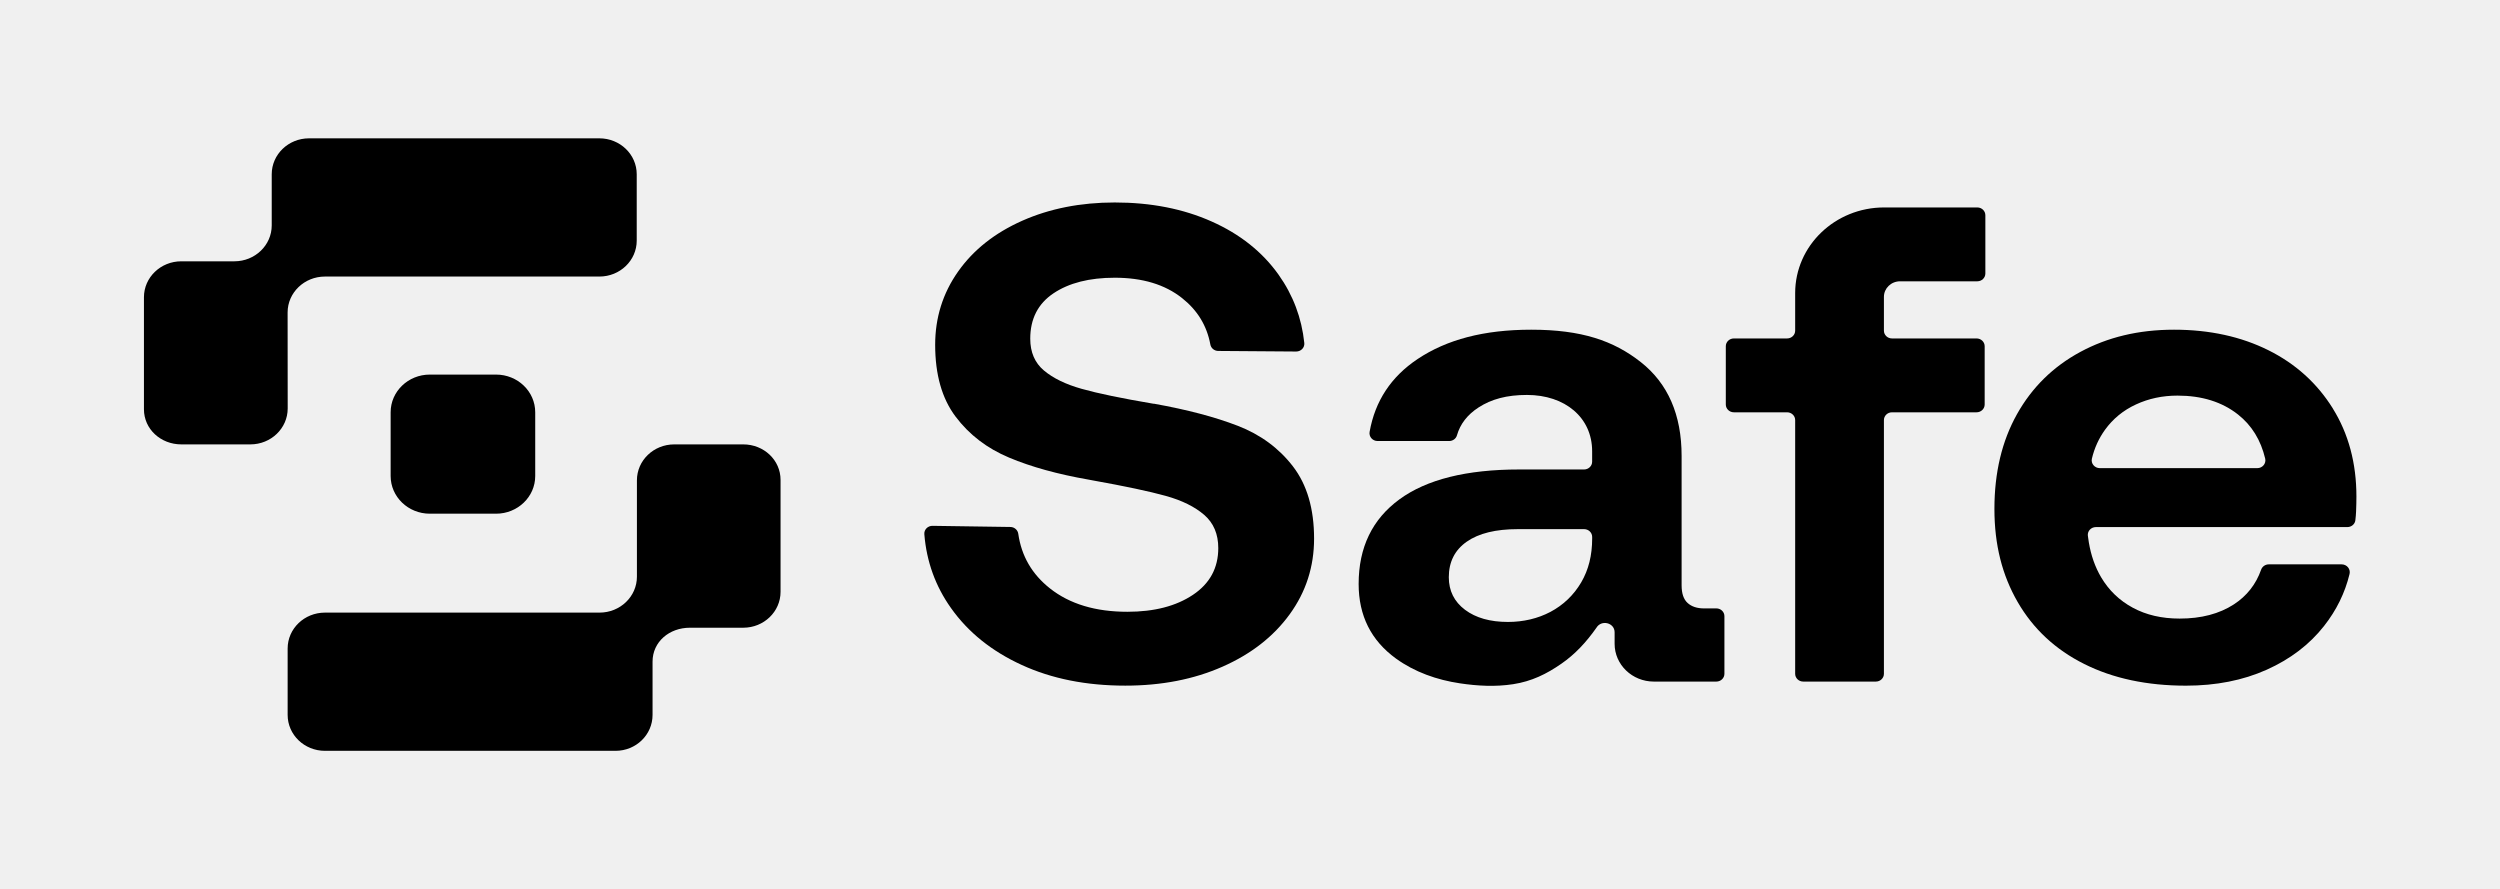
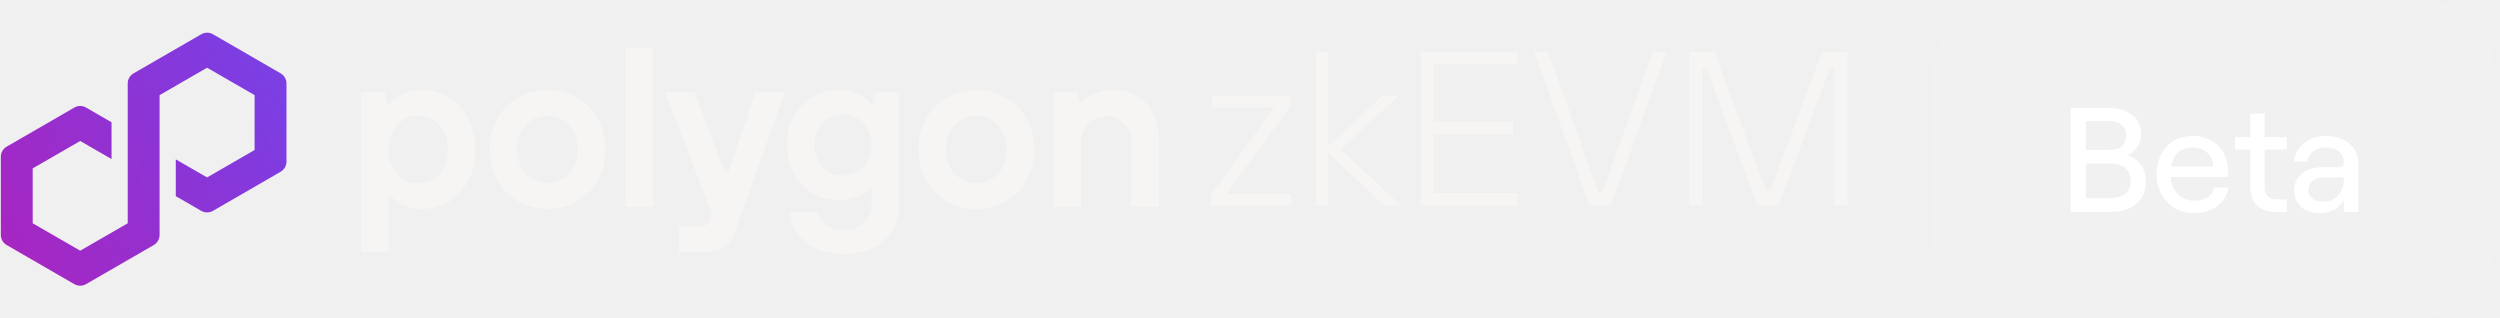
- <svg xmlns="http://www.w3.org/2000/svg" width="90" height="32" viewBox="0 0 90 32" fill="none">
-   <path d="M44.557 15.328C43.737 15.011 42.735 14.747 41.552 14.535H41.527C40.377 14.34 39.515 14.161 38.94 13.998C38.365 13.836 37.913 13.616 37.583 13.339C37.254 13.063 37.089 12.681 37.089 12.193C37.089 11.477 37.368 10.933 37.926 10.559C38.484 10.185 39.219 9.998 40.132 9.998C41.129 9.998 41.936 10.241 42.553 10.73C43.108 11.168 43.447 11.725 43.572 12.399C43.596 12.534 43.715 12.633 43.856 12.634L46.662 12.655C46.834 12.656 46.972 12.514 46.955 12.349C46.861 11.447 46.552 10.626 46.028 9.888C45.444 9.067 44.641 8.428 43.618 7.973C42.596 7.517 41.434 7.289 40.132 7.289C38.898 7.289 37.787 7.509 36.797 7.948C35.809 8.388 35.039 8.997 34.49 9.778C33.94 10.559 33.666 11.437 33.666 12.413C33.666 13.486 33.911 14.348 34.401 14.998C34.891 15.649 35.533 16.141 36.328 16.474C37.122 16.808 38.077 17.072 39.193 17.267L39.32 17.291C40.502 17.503 41.386 17.69 41.97 17.853C42.553 18.016 43.013 18.243 43.352 18.536C43.689 18.828 43.858 19.227 43.858 19.731C43.858 20.447 43.554 21.008 42.946 21.414C42.337 21.821 41.551 22.024 40.587 22.024C39.437 22.024 38.508 21.744 37.798 21.182C37.152 20.672 36.772 20.017 36.658 19.216C36.638 19.078 36.518 18.973 36.374 18.971L33.571 18.93C33.401 18.928 33.263 19.066 33.276 19.23C33.355 20.214 33.675 21.101 34.236 21.89C34.852 22.761 35.702 23.444 36.784 23.939C37.865 24.436 39.108 24.683 40.511 24.683C41.813 24.683 42.979 24.456 44.011 24C45.041 23.545 45.849 22.915 46.432 22.11C47.016 21.305 47.307 20.398 47.307 19.39C47.307 18.316 47.053 17.45 46.547 16.791C46.04 16.132 45.376 15.645 44.556 15.327L44.557 15.328Z" fill="currentColor" />
-   <path d="M61.788 21.903H61.35C61.096 21.903 60.897 21.838 60.754 21.707C60.61 21.578 60.538 21.366 60.538 21.073V16.413C60.538 14.934 60.048 13.807 59.068 13.035C58.087 12.263 56.933 11.869 55.124 11.869C53.416 11.869 52.082 12.226 51.034 12.925C50.079 13.562 49.503 14.436 49.306 15.546C49.275 15.719 49.411 15.877 49.593 15.877H52.17C52.299 15.877 52.415 15.795 52.449 15.675C52.566 15.264 52.826 14.929 53.227 14.669C53.692 14.368 54.244 14.218 54.971 14.218C56.342 14.218 57.317 15.031 57.317 16.243V16.621C57.317 16.776 57.187 16.901 57.026 16.901H54.692C52.799 16.901 51.362 17.259 50.382 17.975C49.401 18.691 48.911 19.707 48.911 21.024C48.911 22.163 49.359 23.058 50.255 23.708C50.927 24.195 51.731 24.477 52.558 24.6C53.19 24.695 53.839 24.729 54.473 24.631C55.137 24.529 55.676 24.266 56.215 23.89C56.7 23.554 57.104 23.122 57.473 22.596C57.653 22.299 58.126 22.418 58.126 22.762V23.175C58.125 23.927 58.758 24.537 59.539 24.537H61.788C61.949 24.537 62.079 24.412 62.079 24.257V22.182C62.079 22.027 61.949 21.902 61.788 21.902V21.903ZM57.318 19.39C57.318 19.992 57.187 20.516 56.925 20.963C56.376 21.901 55.393 22.39 54.287 22.39C53.645 22.39 53.129 22.244 52.74 21.952C52.351 21.659 52.157 21.268 52.157 20.78C52.157 20.228 52.373 19.801 52.804 19.5C53.235 19.199 53.847 19.049 54.642 19.049H57.027C57.188 19.049 57.318 19.174 57.318 19.329V19.39V19.39Z" fill="currentColor" />
-   <path d="M71.182 7.468H67.829C66.06 7.468 64.626 8.848 64.626 10.55V11.904C64.626 12.059 64.496 12.184 64.335 12.184H62.42C62.259 12.184 62.129 12.309 62.129 12.464V14.562C62.129 14.717 62.259 14.843 62.42 14.843H64.335C64.496 14.843 64.626 14.968 64.626 15.123V24.257C64.626 24.412 64.756 24.537 64.917 24.537H67.53C67.691 24.537 67.821 24.412 67.821 24.257V15.123C67.821 14.968 67.951 14.843 68.112 14.843H71.157C71.317 14.843 71.448 14.717 71.448 14.562V12.464C71.448 12.309 71.317 12.184 71.157 12.184H68.112C67.951 12.184 67.821 12.059 67.821 11.904V10.687C67.821 10.377 68.082 10.127 68.403 10.127H71.182C71.343 10.127 71.473 10.002 71.473 9.847V7.748C71.473 7.593 71.343 7.468 71.182 7.468H71.182Z" fill="currentColor" />
-   <path d="M83.983 14.706C83.416 13.796 82.642 13.096 81.662 12.608C80.682 12.12 79.549 11.869 78.265 11.869C76.981 11.869 75.872 12.141 74.892 12.669C73.912 13.198 73.151 13.946 72.61 14.913C72.069 15.881 71.799 17.015 71.799 18.317C71.799 19.618 72.078 20.703 72.635 21.671C73.194 22.639 73.992 23.383 75.031 23.903C76.071 24.424 77.292 24.684 78.696 24.684C79.777 24.684 80.745 24.493 81.599 24.111C82.452 23.729 83.141 23.204 83.665 22.537C84.114 21.967 84.42 21.342 84.584 20.663C84.627 20.487 84.488 20.317 84.3 20.317H81.675C81.55 20.317 81.44 20.396 81.4 20.51C81.214 21.036 80.888 21.452 80.42 21.757C79.895 22.098 79.245 22.269 78.467 22.269C77.825 22.269 77.263 22.139 76.781 21.878C76.3 21.619 75.919 21.253 75.64 20.781C75.53 20.595 75.44 20.398 75.368 20.195C75.291 19.977 75.236 19.753 75.198 19.526C75.185 19.446 75.173 19.366 75.163 19.285C75.143 19.12 75.279 18.975 75.452 18.975H84.504C84.651 18.975 84.776 18.871 84.793 18.73C84.806 18.627 84.814 18.522 84.819 18.414C84.827 18.219 84.831 18.04 84.831 17.878C84.831 16.675 84.548 15.618 83.982 14.707L83.983 14.706ZM81.263 16.853H75.594C75.408 16.853 75.267 16.687 75.308 16.512C75.399 16.129 75.556 15.784 75.779 15.474C76.066 15.076 76.438 14.771 76.895 14.56C77.352 14.348 77.85 14.242 78.391 14.242C79.27 14.242 79.997 14.47 80.572 14.925C81.065 15.316 81.39 15.845 81.547 16.511C81.588 16.686 81.449 16.853 81.263 16.853V16.853Z" fill="currentColor" />
-   <path d="M26.757 15.998H24.272C23.53 15.998 22.929 16.577 22.929 17.291V20.761C22.929 21.475 22.327 22.054 21.585 22.054H11.699C10.956 22.054 10.355 22.632 10.355 23.346V25.737C10.355 26.451 10.956 27.03 11.699 27.03H22.157C22.899 27.03 23.492 26.451 23.492 25.737V23.819C23.492 23.105 24.094 22.598 24.836 22.598H26.757C27.499 22.598 28.1 22.02 28.1 21.306V17.276C28.1 16.562 27.499 15.998 26.757 15.998H26.757Z" fill="currentColor" />
-   <path d="M10.354 11.249C10.354 10.535 10.956 9.956 11.698 9.956H21.578C22.321 9.956 22.922 9.377 22.922 8.663V6.273C22.922 5.559 22.321 4.98 21.578 4.98H11.125C10.383 4.98 9.782 5.559 9.782 6.273V8.115C9.782 8.829 9.18 9.407 8.438 9.407H6.526C5.784 9.407 5.182 9.986 5.182 10.7V14.734C5.182 15.448 5.786 15.998 6.528 15.998H9.013C9.756 15.998 10.357 15.419 10.357 14.705L10.354 11.249V11.249Z" fill="currentColor" />
-   <path d="M15.472 13.485H17.859C18.637 13.485 19.268 14.093 19.268 14.841V17.137C19.268 17.886 18.636 18.493 17.859 18.493H15.472C14.694 18.493 14.063 17.885 14.063 17.137V14.841C14.063 14.092 14.695 13.485 15.472 13.485V13.485Z" fill="currentColor" />
+ <svg xmlns="http://www.w3.org/2000/svg" width="236" height="30" viewBox="0 0 236 30" fill="none">
+   <g clip-path="url(#clip0_7042_143652)">
+     <path d="M20.099 19.907L26.495 16.213C26.834 16.017 27.044 15.653 27.044 15.263V7.876C27.044 7.486 26.834 7.122 26.495 6.926L20.099 3.232C19.76 3.036 19.339 3.038 19.002 3.232L12.606 6.926C12.267 7.122 12.057 7.486 12.057 7.876V21.076L7.571 23.665L3.086 21.076V15.897L7.571 13.309L10.53 15.017V11.543L8.12 10.15C7.954 10.055 7.764 10.004 7.571 10.004C7.379 10.004 7.189 10.055 7.023 10.15L0.627 13.844C0.288 14.04 0.078 14.404 0.078 14.794V22.181C0.078 22.571 0.288 22.935 0.627 23.131L7.023 26.825C7.362 27.019 7.781 27.019 8.12 26.825L14.516 23.131C14.855 22.935 15.065 22.571 15.065 22.181V8.981L15.145 8.935L19.549 6.392L24.034 8.981V14.16L19.549 16.749L16.594 15.044V18.518L19 19.907C19.339 20.101 19.76 20.101 20.097 19.907H20.099Z" fill="url(#paint0_linear_7042_143652)" />
+     <path d="M34.094 23.776V8.721H36.334L36.547 9.936H36.654C37.294 9.104 38.381 8.508 39.896 8.508C42.667 8.508 44.886 10.769 44.886 14.115C44.886 17.462 42.669 19.723 39.896 19.723C38.402 19.723 37.358 19.104 36.804 18.401H36.698V23.774H34.096L34.094 23.776ZM42.282 14.117C42.282 12.155 41.023 10.919 39.488 10.919C37.953 10.919 36.694 12.155 36.694 14.117C36.694 16.079 37.953 17.315 39.488 17.315C41.023 17.315 42.282 16.079 42.282 14.117Z" fill="#F7F5F4" />
+     <path d="M46.207 14.115C46.207 10.853 48.552 8.508 51.687 8.508C54.822 8.508 57.167 10.853 57.167 14.115C57.167 17.378 54.822 19.723 51.687 19.723C48.552 19.723 46.207 17.355 46.207 14.115ZM54.544 14.115C54.544 12.195 53.264 10.917 51.687 10.917C50.11 10.917 48.809 12.197 48.809 14.115C48.809 16.034 50.11 17.293 51.687 17.293C53.264 17.293 54.544 16.035 54.544 14.115Z" fill="#F7F5F4" />
+     <path d="M59.051 19.506V4.578H61.653V19.506H59.051Z" fill="#F7F5F4" />
+     <path d="M71.313 8.719H74.085L69.393 21.833C68.925 23.134 68.285 23.774 66.599 23.774H64.083V21.364H66.216C66.601 21.364 66.812 21.172 66.942 20.852L67.197 20.149L62.805 8.719H65.576L68.37 16.204H68.797L71.313 8.719Z" fill="#F7F5F4" />
+     <path d="M74.582 20.045H77.225C77.332 20.748 78.035 21.708 79.7 21.708C81.256 21.708 82.281 20.727 82.281 19.233V17.719H82.174C81.599 18.338 80.532 18.893 79.166 18.893C76.395 18.893 74.262 16.759 74.262 13.689C74.262 10.618 76.395 8.508 79.166 8.508C80.595 8.508 81.641 9.083 82.302 9.894H82.408L82.622 8.721H84.883V19.233C84.883 22.091 82.963 23.99 79.7 23.99C76.054 23.99 74.647 21.601 74.582 20.045ZM82.281 13.691C82.281 12.007 81.087 10.834 79.572 10.834C78.058 10.834 76.885 12.007 76.885 13.691C76.885 15.374 78.079 16.569 79.572 16.569C81.066 16.569 82.281 15.395 82.281 13.691Z" fill="#F7F5F4" />
+     <path d="M86.691 14.115C86.691 10.853 89.036 8.508 92.171 8.508C95.307 8.508 97.651 10.853 97.651 14.115C97.651 17.378 95.307 19.723 92.171 19.723C89.036 19.723 86.691 17.355 86.691 14.115ZM95.028 14.115C95.028 12.195 93.749 10.917 92.171 10.917C90.594 10.917 89.293 12.197 89.293 14.115C89.293 16.034 90.594 17.293 92.171 17.293C93.749 17.293 95.028 16.035 95.028 14.115Z" fill="#F7F5F4" />
+     <path d="M99.463 19.512V8.721H101.701L101.914 9.744H102.021C102.448 9.254 103.514 8.508 105.133 8.508C107.608 8.508 109.398 10.298 109.398 13.028V19.51H106.796V13.369C106.796 11.982 105.815 10.98 104.472 10.98C103.13 10.98 102.063 12.026 102.063 13.369V19.51H99.461L99.463 19.512Z" fill="#F7F5F4" />
+     <path d="M121.905 19.412H114.285V18.416L120.306 10.132H114.389V9.031H121.801V10.028L115.78 18.312H121.905V19.412Z" fill="#F7F5F4" />
+     <path d="M125.35 19.408H124.188V4.875H125.35V13.823L130.499 9.027H132.036L126.575 14.114L132.243 19.408H130.707L125.35 14.405V19.408Z" fill="#F7F5F4" />
+     <path d="M143.237 19.408H134.102V4.875H143.237V6.058H135.347V11.477H142.822V12.661H135.347V18.225H143.237V19.408Z" fill="#F7F5F4" />
+     <path d="M152.079 19.408H150.065L144.812 4.875H146.141L150.854 18.1H151.29L156.024 4.875H157.332L152.079 19.408Z" fill="#F7F5F4" />
+     <path d="M160.691 19.408H159.445V4.875H161.833L166.712 18.017H167.127L172.006 4.875H174.394V19.408H173.148V6.474H172.733L167.916 19.408H165.902L161.106 6.474H160.691V19.408Z" fill="#F7F5F4" />
+   </g>
+   <rect x="182.477" width="53" height="30" rx="7.096" fill="white" fill-opacity="0.07" />
+   <path d="M195.471 10.2H199.097C200.03 10.2 200.767 10.424 201.309 10.872C201.85 11.311 202.121 11.927 202.121 12.72C202.121 13.149 201.995 13.541 201.743 13.896C201.5 14.241 201.206 14.489 200.861 14.638C201.374 14.825 201.785 15.128 202.093 15.548C202.41 15.968 202.569 16.495 202.569 17.13C202.569 18.017 202.275 18.717 201.687 19.23C201.099 19.743 200.296 20 199.279 20H195.471V10.2ZM199.083 18.712C199.764 18.712 200.273 18.572 200.609 18.292C200.954 18.012 201.127 17.606 201.127 17.074C201.127 16.542 200.954 16.136 200.609 15.856C200.273 15.576 199.764 15.436 199.083 15.436H196.913V18.712H199.083ZM199.027 14.162C199.577 14.162 199.993 14.05 200.273 13.826C200.562 13.593 200.707 13.247 200.707 12.79C200.707 12.342 200.562 12.001 200.273 11.768C199.983 11.535 199.563 11.418 199.013 11.418H196.913V14.162H199.027ZM203.579 16.43C203.579 15.767 203.715 15.165 203.985 14.624C204.256 14.073 204.648 13.639 205.161 13.322C205.675 12.995 206.281 12.832 206.981 12.832C207.681 12.832 208.283 12.986 208.787 13.294C209.291 13.593 209.674 13.999 209.935 14.512C210.197 15.016 210.327 15.571 210.327 16.178C210.327 16.365 210.318 16.542 210.299 16.71H204.909C204.965 17.382 205.194 17.923 205.595 18.334C205.997 18.745 206.505 18.95 207.121 18.95C207.635 18.95 208.055 18.843 208.381 18.628C208.708 18.413 208.923 18.105 209.025 17.704H210.383C210.253 18.432 209.893 19.015 209.305 19.454C208.717 19.893 207.989 20.112 207.121 20.112C206.412 20.112 205.787 19.944 205.245 19.608C204.713 19.272 204.303 18.824 204.013 18.264C203.724 17.704 203.579 17.093 203.579 16.43ZM208.955 15.716C208.909 15.175 208.713 14.741 208.367 14.414C208.022 14.087 207.56 13.924 206.981 13.924C206.431 13.924 205.978 14.078 205.623 14.386C205.278 14.685 205.054 15.128 204.951 15.716H208.955ZM213.784 10.732V12.944H215.87V14.12H213.784V17.648C213.784 18.021 213.877 18.311 214.064 18.516C214.26 18.721 214.531 18.824 214.876 18.824H215.87V20H214.764C214.045 20 213.476 19.795 213.056 19.384C212.636 18.973 212.426 18.409 212.426 17.69V14.12H210.984V12.944H212.426V10.732H213.784ZM221.261 15.366C221.261 14.927 221.107 14.577 220.799 14.316C220.5 14.055 220.085 13.924 219.553 13.924C219.077 13.924 218.671 14.055 218.335 14.316C218.008 14.577 217.836 14.89 217.817 15.254H216.557C216.594 14.797 216.748 14.386 217.019 14.022C217.29 13.649 217.649 13.359 218.097 13.154C218.545 12.939 219.044 12.832 219.595 12.832C220.192 12.832 220.72 12.944 221.177 13.168C221.634 13.383 221.989 13.691 222.241 14.092C222.493 14.484 222.619 14.937 222.619 15.45V20H221.261V18.852C221.093 19.235 220.799 19.543 220.379 19.776C219.968 20 219.497 20.112 218.965 20.112C218.246 20.112 217.668 19.916 217.229 19.524C216.79 19.132 216.571 18.619 216.571 17.984C216.571 17.312 216.818 16.78 217.313 16.388C217.808 15.987 218.475 15.786 219.315 15.786H220.785C220.944 15.786 221.06 15.749 221.135 15.674C221.219 15.599 221.261 15.497 221.261 15.366ZM217.915 17.956C217.915 18.273 218.036 18.535 218.279 18.74C218.522 18.936 218.839 19.034 219.231 19.034C219.866 19.034 220.36 18.843 220.715 18.46C221.079 18.077 221.261 17.559 221.261 16.906V16.738H219.441C218.974 16.738 218.601 16.85 218.321 17.074C218.05 17.289 217.915 17.583 217.915 17.956Z" fill="white" />
+   <defs>
+     <linearGradient id="paint0_linear_7042_143652" x1="-0.009" y1="22.905" x2="25.886" y2="7.874" gradientUnits="userSpaceOnUse">
+       <stop stop-color="#A726C1" />
+       <stop offset="0.88" stop-color="#803BDF" />
+       <stop offset="1" stop-color="#7B3FE4" />
+     </linearGradient>
+     <clipPath id="clip0_7042_143652">
+       <rect width="174.476" height="24" fill="white" transform="translate(0 3)" />
+     </clipPath>
+   </defs>
</svg>
